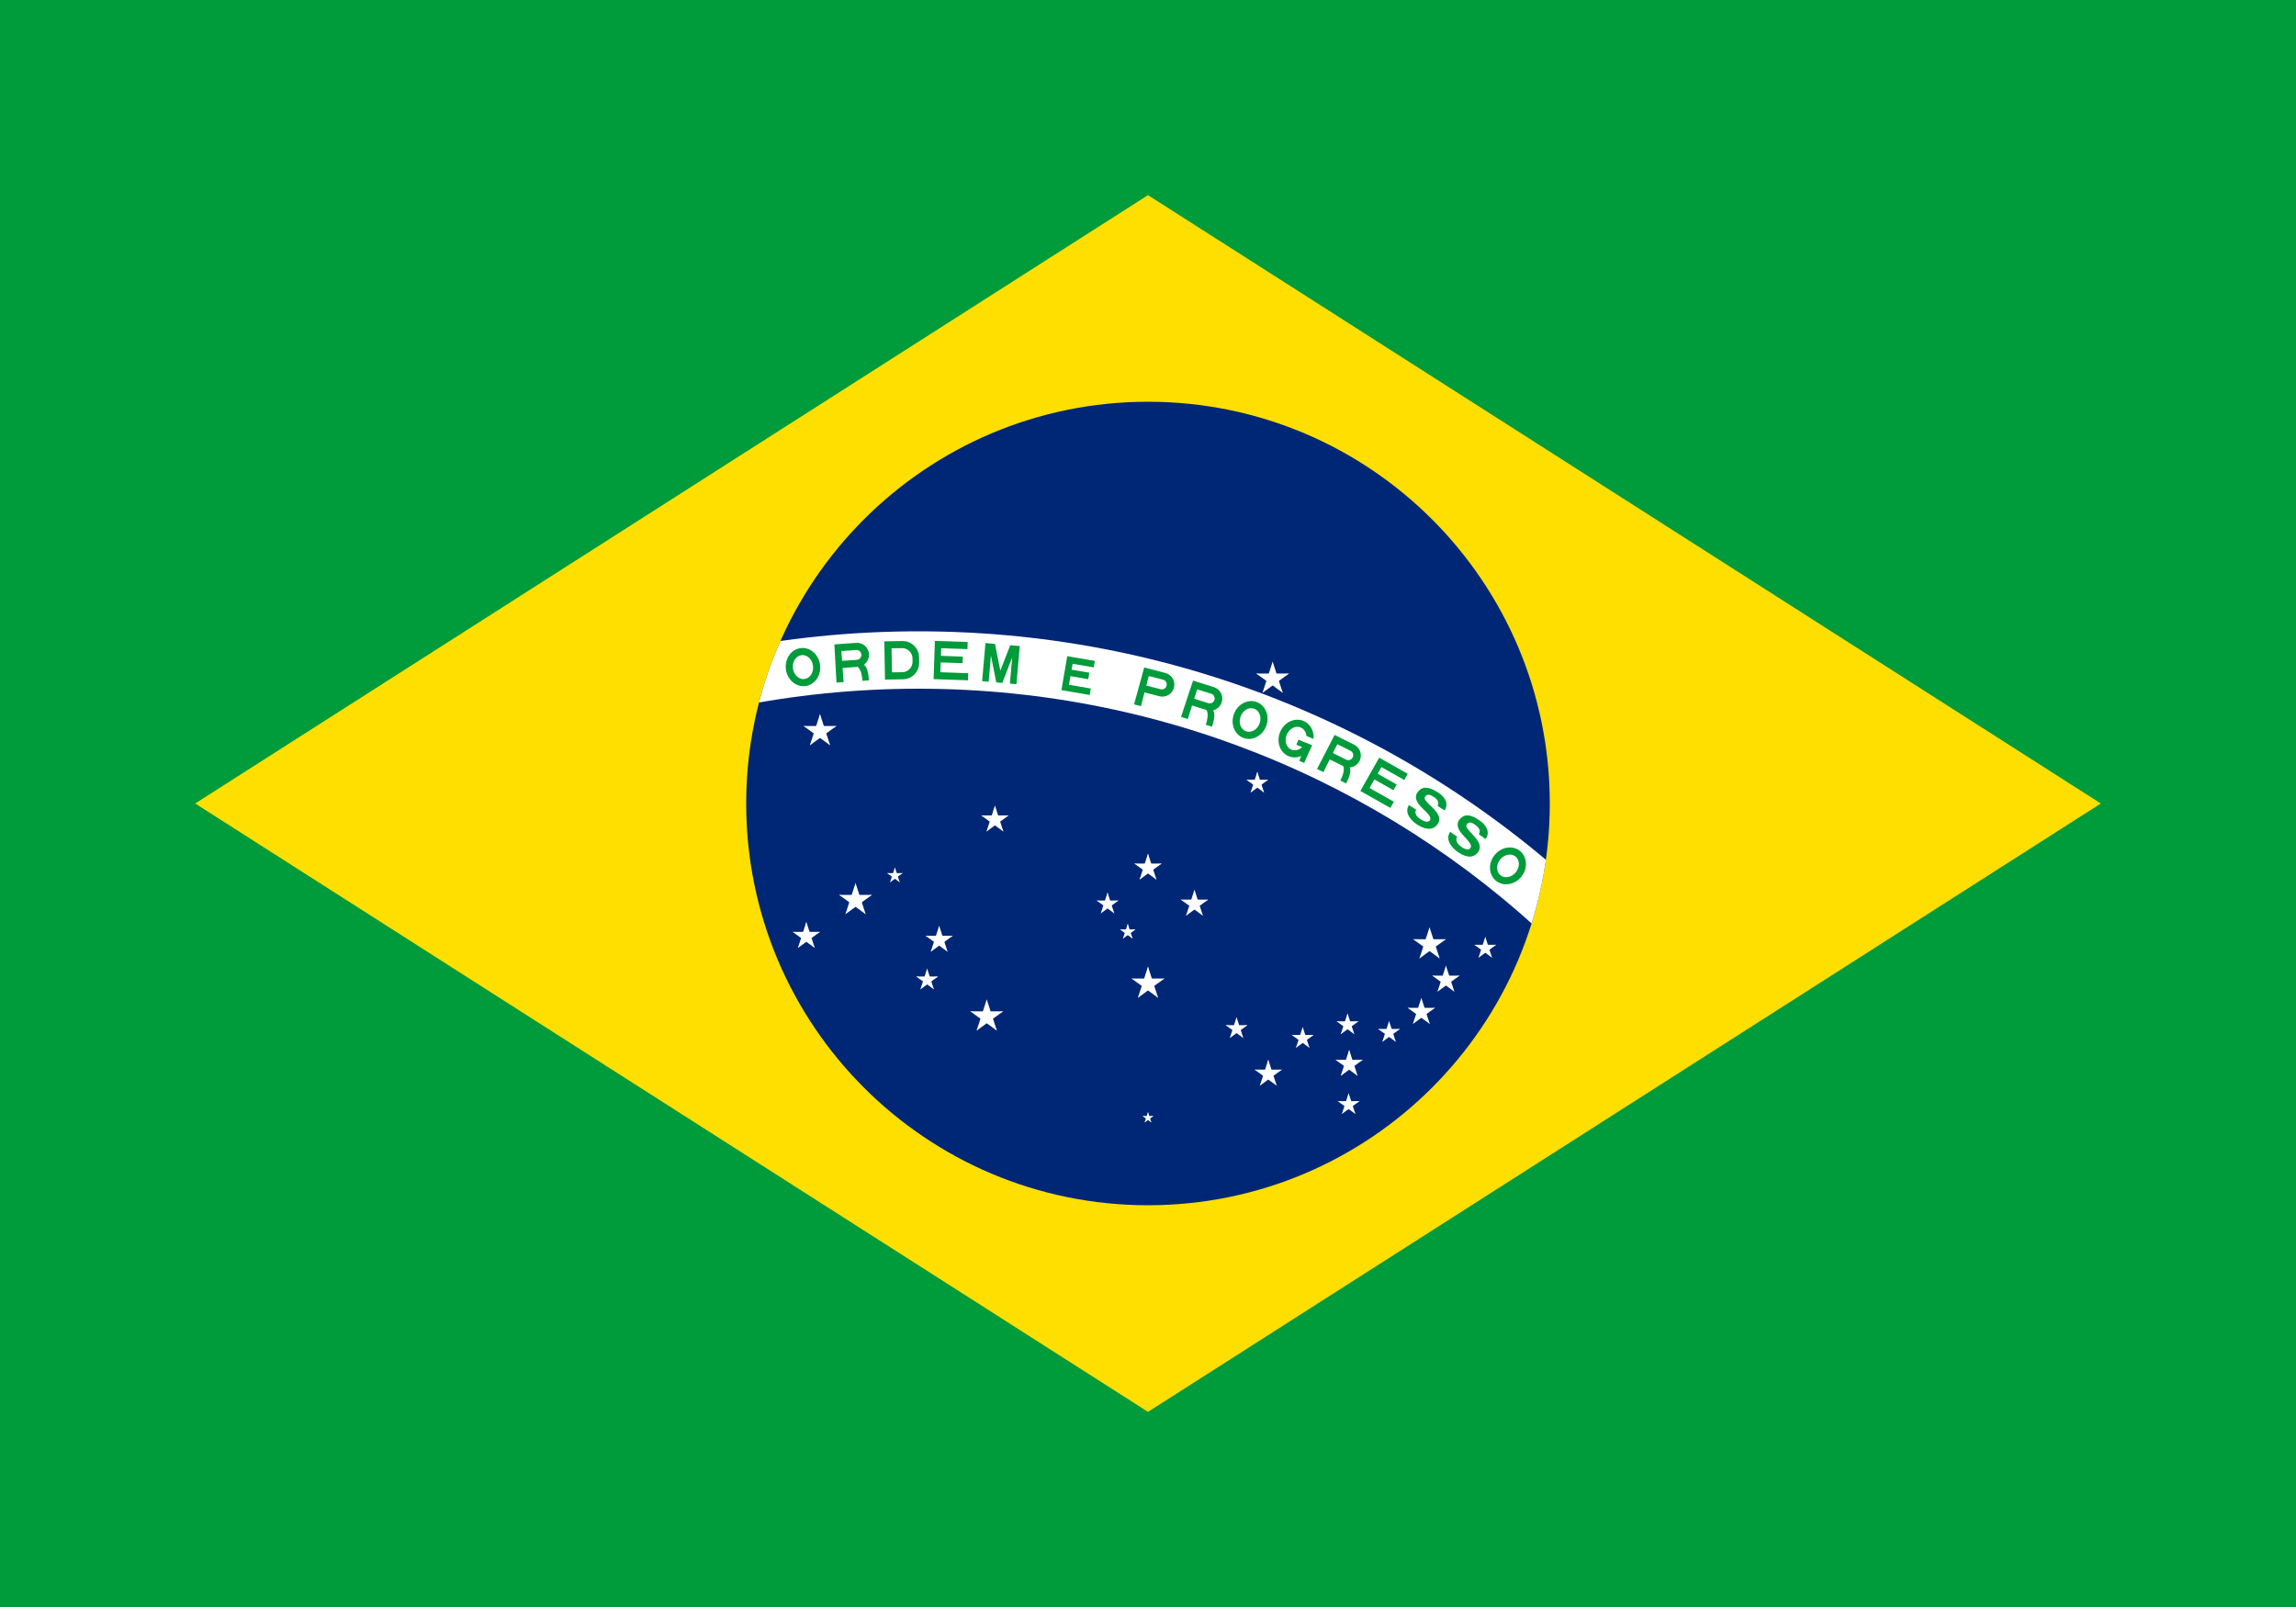
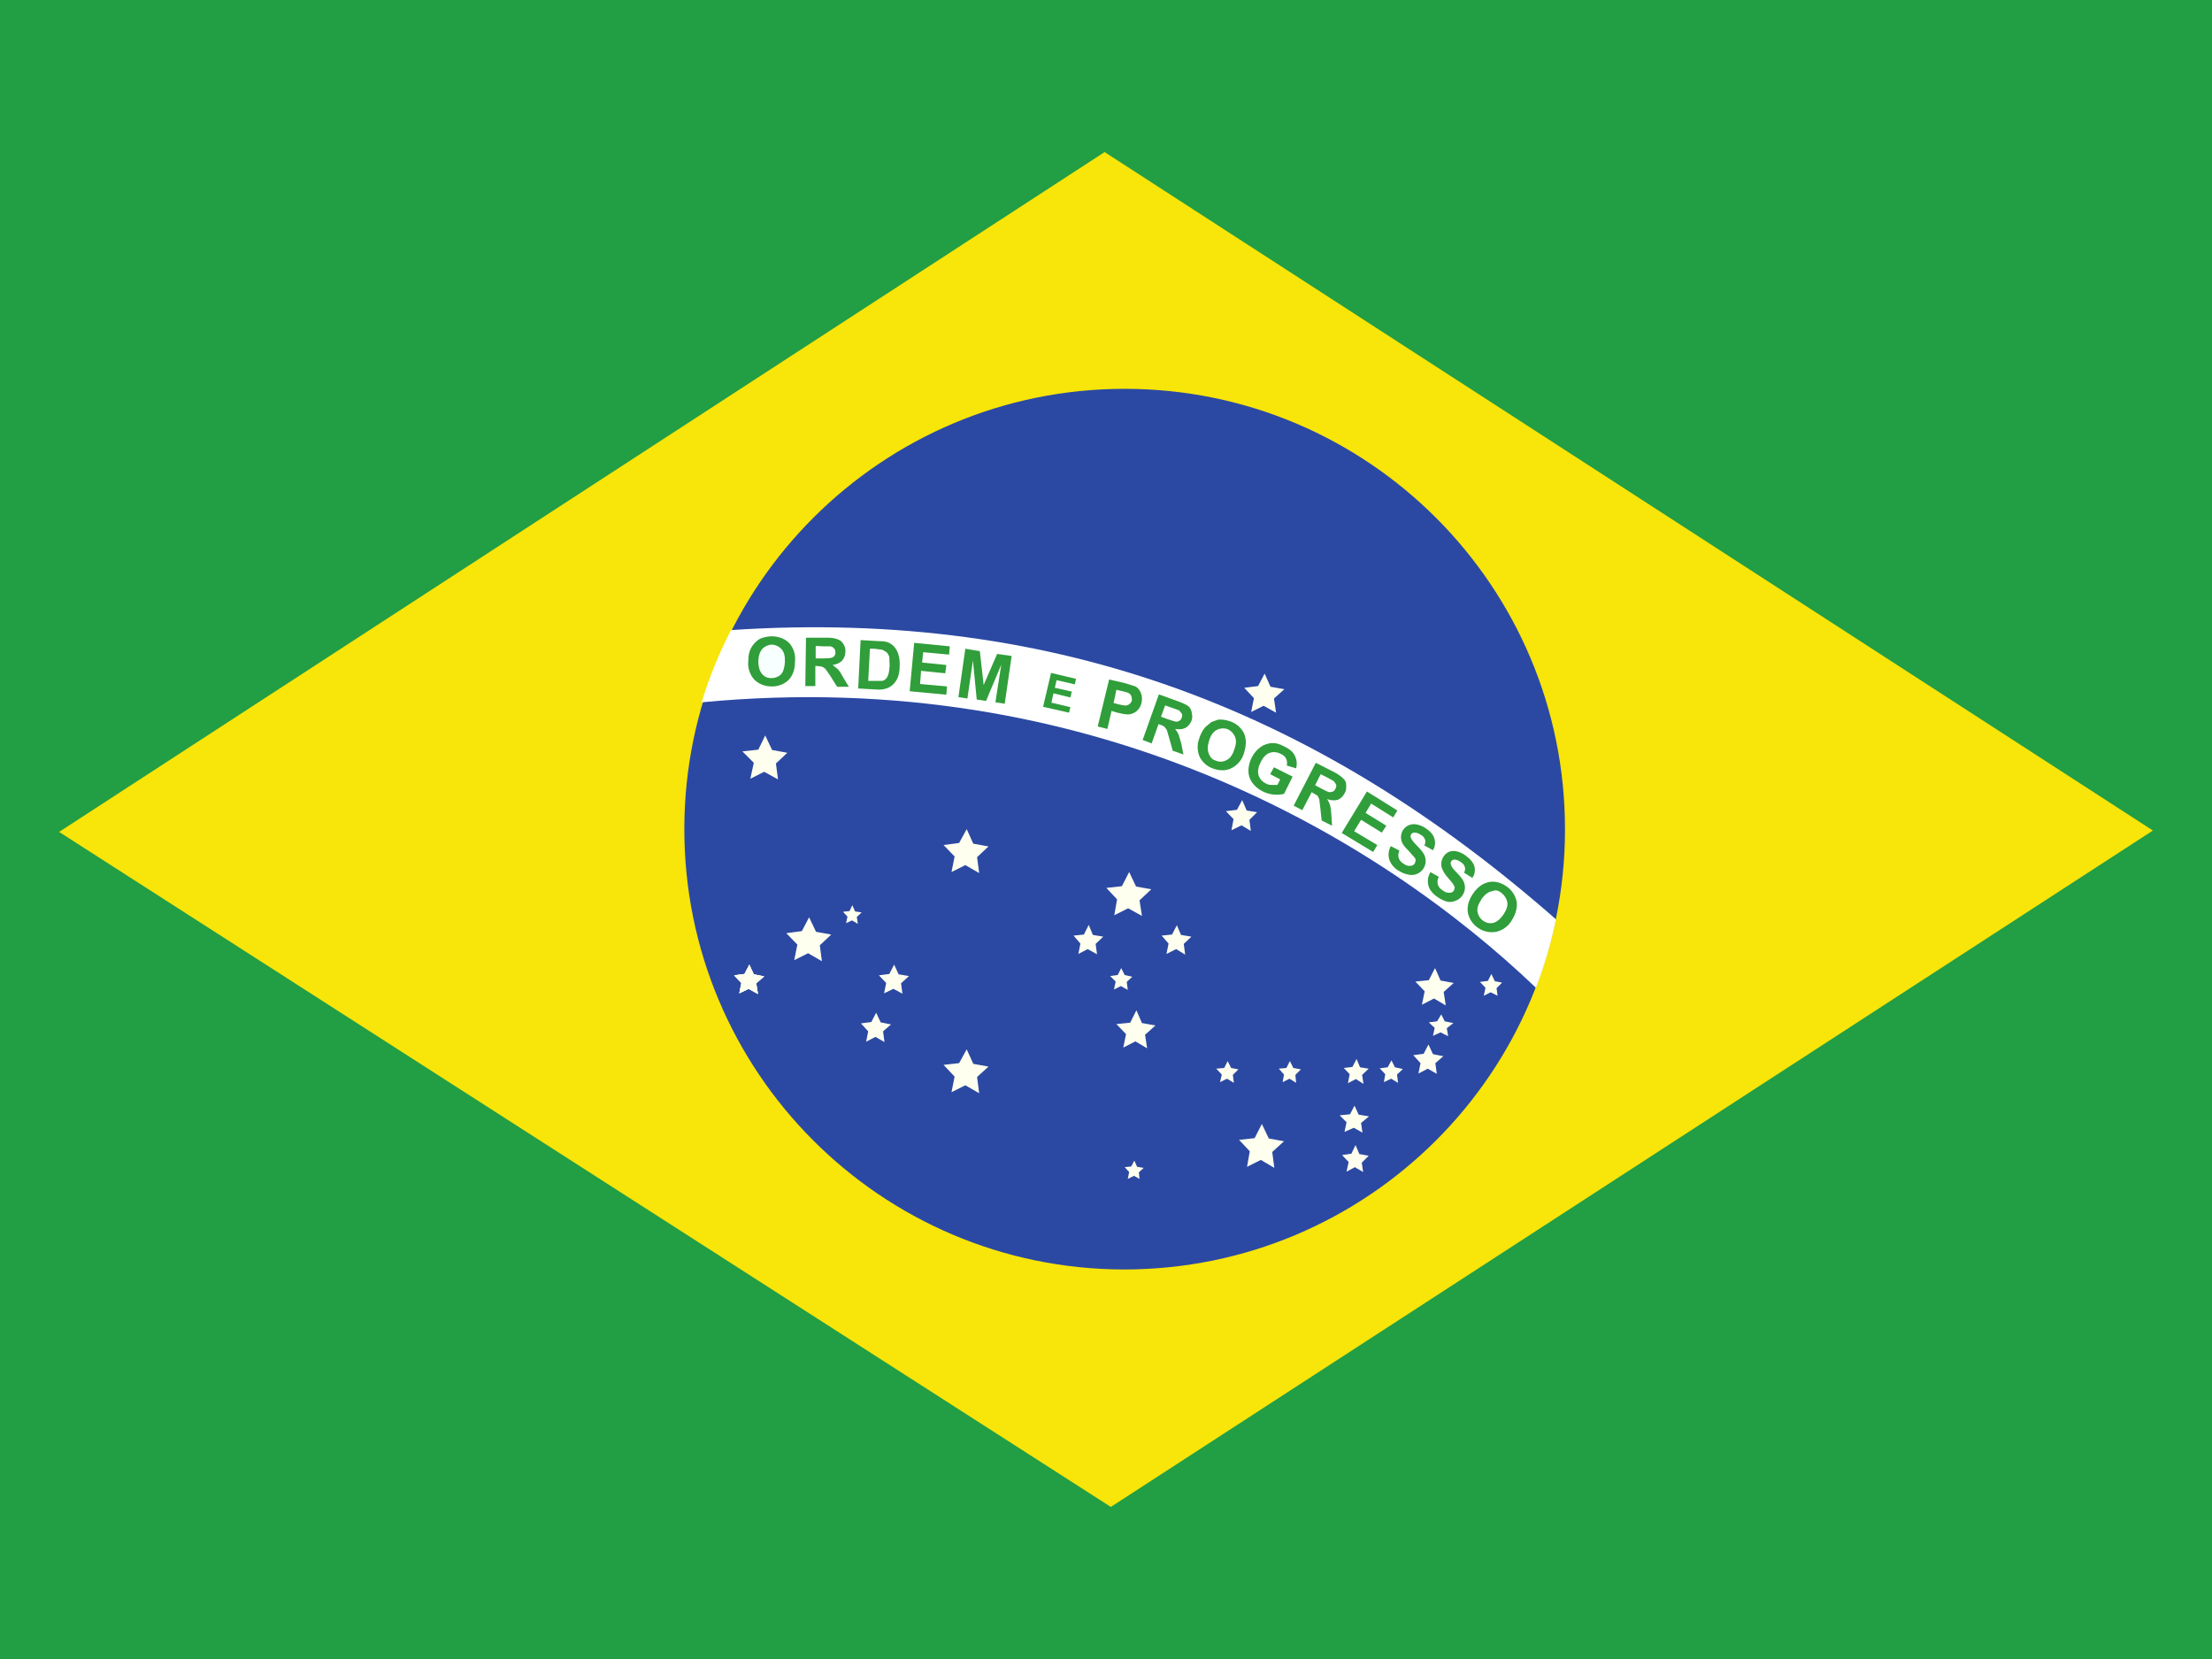
- <svg xmlns="http://www.w3.org/2000/svg" xmlns:xlink="http://www.w3.org/1999/xlink" viewBox="-2100 -1470 4200 2940">
-   <defs>
-     <path id="i" fill-rule="evenodd" d="M-31.5 0h33a30 30 0 0030-30v-10a30 30 0 00-30-30h-33zm13-13h19a19 19 0 0019-19v-6a19 19 0 00-19-19h-19z" />
-     <path id="n" d="M-15.75-22C-15.75-15-9-11.5 1-11.5s14.74-3.25 14.75-7.75c0-14.25-46.75-5.25-46.5-30.25C-30.5-71-6-70 3-70s26 4 25.75 21.25H13.5c0-7.5-7-10.25-15-10.25-7.75 0-13.25 1.25-13.25 8.5-.25 11.75 46.25 4 46.25 28.75C31.5-3.5 13.5 0 0 0c-11.5 0-31.55-4.5-31.5-22z" />
-     <path id="l" d="M-26.25 0h52.5v-12h-40.5v-16h33v-12h-33v-11H25v-12h-51.25z" />
-     <path id="k" d="M-31.5 0h12v-48l14 48h11l14-48V0h12v-70H14L0-22l-14-48h-17.5z" />
-     <path id="d" fill-rule="evenodd" d="M0 0a31.5 35 0 000-70A31.5 35 0 000 0m0-13a18.5 22 0 000-44 18.5 22 0 000 44" />
-     <path id="f" fill-rule="evenodd" d="M-31.5 0h13v-26h28a22 22 0 000-44h-40zm13-39h27a9 9 0 000-18h-27z" />
-     <path id="j" transform="translate(-31.5)" d="M0 0h63v-13H12v-18h40v-12H12v-14h48v-13H0z" />
-     <use id="q" xlink:href="#a" transform="scale(15)" />
-     <use id="s" xlink:href="#a" transform="scale(10.5)" />
-     <use id="r" xlink:href="#a" transform="scale(21)" />
-     <use id="o" xlink:href="#a" transform="scale(31.5)" />
-     <use id="p" xlink:href="#a" transform="scale(26.25)" />
-     <g id="a" fill="#fff">
-       <g id="c">
-         <path id="b" transform="rotate(18 0 -1)" d="M0-1v1h.5" />
-         <use xlink:href="#b" transform="scale(-1 1)" />
-       </g>
-       <use xlink:href="#c" transform="rotate(72)" />
-       <use xlink:href="#c" transform="rotate(-72)" />
-       <use xlink:href="#c" transform="rotate(144)" />
-       <use xlink:href="#c" transform="rotate(216)" />
+ <svg xmlns="http://www.w3.org/2000/svg" id="flag-icons-br" viewBox="0 0 640 480">
+   <g stroke-width="1pt">
+     <path fill="#229e45" fill-rule="evenodd" d="M0 0h640v480H0z" />
+     <path fill="#f8e509" fill-rule="evenodd" d="m321.4 436 301.5-195.7L319.6 44 17.1 240.7z" />
+     <path fill="#2b49a3" fill-rule="evenodd" d="M452.8 240c0 70.3-57.1 127.3-127.6 127.3A127.4 127.4 0 1 1 452.8 240" />
+     <path fill="#ffffef" fill-rule="evenodd" d="m283.3 316.3-4-2.3-4 2 .9-4.5-3.2-3.4 4.5-.5 2.2-4 1.9 4.2 4.4.8-3.3 3m86 26.3-3.9-2.3-4 2 .8-4.5-3.1-3.3 4.5-.5 2.1-4.1 2 4.2 4.4.8-3.4 3.1m-36.2-30-3.4-2-3.5 1.8.8-3.9-2.8-2.9 4-.4 1.8-3.6 1.6 3.7 3.9.7-3 2.7m87-8.5-3.4-2-3.5 1.8.8-3.9-2.7-2.8 3.9-.4 1.8-3.5 1.6 3.6 3.8.7-2.9 2.6m-87.3-22-4-2.2-4 2 .8-4.6-3.1-3.3 4.5-.5 2.1-4.1 2 4.2 4.4.8-3.4 3.2m-104.6-35-4-2.2-4 2 1-4.6-3.3-3.3 4.6-.5 2-4.1 2 4.2 4.4.8-3.3 3.1m13.3 57.2-4-2.3-4 2 .9-4.5-3.2-3.3 4.5-.6 2.1-4 2 4.2 4.4.8-3.3 3.1m132-67.3-3.6-2-3.6 1.8.8-4-2.8-3 4-.5 1.9-3.6 1.7 3.8 4 .7-3 2.7m-6.7 38.3-2.7-1.6-2.9 1.4.6-3.2-2.2-2.3 3.2-.4 1.5-2.8 1.3 3 3 .5-2.2 2.2m-142.2 50.4-2.7-1.5-2.7 1.3.6-3-2.1-2.2 3-.4 1.4-2.7 1.3 2.8 3 .6-2.3 2M419 299.8l-2.2-1.1-2.2 1 .5-2.3-1.7-1.6 2.4-.3 1.2-2 1 2 2.5.5-1.9 1.5" />
+     <path fill="#ffffef" fill-rule="evenodd" d="m219.3 287.6-2.7-1.5-2.7 1.3.6-3-2.1-2.2 3-.4 1.4-2.7 1.3 2.8 3 .6-2.3 2" />
+     <path fill="#ffffef" fill-rule="evenodd" d="m219.3 287.6-2.7-1.5-2.7 1.3.6-3-2.1-2.2 3-.4 1.4-2.7 1.3 2.8 3 .6-2.3 2m42.3 3-2.6-1.4-2.7 1.3.6-3-2.1-2.2 3-.4 1.4-2.7 1.3 2.8 3 .5-2.3 2.1m-4.8 17-2.6-1.5-2.7 1.4.6-3-2.1-2.3 3-.4 1.4-2.7 1.3 2.8 3 .6-2.3 2m87.4-22.2-2.6-1.6-2.8 1.4.6-3-2-2.3 3-.3 1.4-2.7 1.2 2.8 3 .5-2.2 2.1m-25.1 3-2.7-1.5-2.7 1.4.6-3-2-2.3 3-.3 1.4-2.8 1.2 2.9 3 .5-2.2 2.1m-68.8-5.8-1.7-1-1.7.8.4-1.9-1.3-1.4 1.9-.2.8-1.7.8 1.8 1.9.3-1.4 1.3m167.8 45.4-2.6-1.5-2.7 1.4.6-3-2.1-2.3 3-.4 1.4-2.7 1.3 2.8 3 .6-2.3 2m-20.8 6-2.2-1.4-2.3 1.2.5-2.6-1.7-1.8 2.5-.3 1.2-2.3 1 2.4 2.5.4-1.9 1.8m10.4 2.3-2-1.2-2.1 1 .4-2.3-1.6-1.7 2.3-.3 1.1-2 1 2 2.3.5-1.7 1.6m29.1-22.8-2-1-2 1 .5-2.3-1.6-1.7 2.3-.3 1-2 1 2.1 2.1.4-1.6 1.6m-38.8 41.8-2.5-1.4-2.7 1.2.6-2.8-2-2 3-.3 1.3-2.5 1.2 2.6 3 .5-2.3 1.9m.6 14.2-2.4-1.4-2.4 1.3.6-2.8-1.9-2 2.7-.4 1.2-2.5 1.1 2.6 2.7.5-2 2m-19-23.1-1.9-1.2-2 1 .4-2.2-1.5-1.7 2.2-.2 1-2 1 2 2.2.4-1.6 1.6m-17.8 2.3-2-1.2-2 1 .5-2.2-1.6-1.7 2.3-.2 1-2 1 2 2.1.4-1.6 1.6m-30.4-24.6-2-1.1-2 1 .5-2.3-1.6-1.6 2.2-.3 1-2 1 2 2.2.5-1.6 1.5m3.7 57-1.6-.9-1.8.9.4-2-1.3-1.4 1.9-.2.9-1.7.8 1.8 1.9.3-1.4 1.3m-46.2-86.6-4-2.3-4 2 .9-4.5-3.2-3.3 4.5-.6 2.2-4 1.9 4.2 4.4.8-3.3 3.1" />
+     <path fill="#fff" fill-rule="evenodd" d="M444.4 285.8a125 125 0 0 0 5.8-19.8c-67.8-59.5-143.3-90-238.7-83.7a125 125 0 0 0-8.5 20.9c113-10.8 196 39.2 241.4 82.6" />
+     <path fill="#309e3a" d="m414 252.4 2.3 1.3a3 3 0 0 0-.3 2.2 3 3 0 0 0 1.4 1.7q1 .8 2 .7.9 0 1.3-.7l.2-.9-.5-1-1.5-1.8a8 8 0 0 1-1.8-3 4 4 0 0 1 2-4.4 4 4 0 0 1 2.3-.2 7 7 0 0 1 2.6 1.2q2.1 1.5 2.6 3.2a4 4 0 0 1-.6 3.3l-2.4-1.5q.5-1 .2-1.7-.2-.8-1.2-1.4a3 3 0 0 0-1.8-.7 1 1 0 0 0-.9.5q-.3.4-.1 1 .2.8 1.6 2.2t2 2.5a4 4 0 0 1-.3 4.2 4 4 0 0 1-1.9 1.5 4 4 0 0 1-2.4.3q-1.3-.3-2.8-1.3-2.2-1.5-2.7-3.3a5 5 0 0 1 .6-4zm-11.6-7.6 2.5 1.3a3 3 0 0 0-.2 2.2 3 3 0 0 0 1.4 1.6q1.1.8 2 .6.9 0 1.3-.8l.2-.8q0-.5-.5-1l-1.6-1.8q-1.7-1.6-2-2.8a4 4 0 0 1 .4-3.1 4 4 0 0 1 1.6-1.4 4 4 0 0 1 2.2-.3 7 7 0 0 1 2.6 1q2.3 1.5 2.7 3.1a4 4 0 0 1-.4 3.4l-2.5-1.4q.5-1 .2-1.7-.4-1-1.3-1.4a3 3 0 0 0-1.9-.6 1 1 0 0 0-.8.5q-.3.4-.1 1 .3.8 1.7 2.2 1.5 1.5 2 2.4a4 4 0 0 1 0 4.2 4 4 0 0 1-1.8 1.6 4 4 0 0 1-2.4.3 8 8 0 0 1-2.9-1.1 6 6 0 0 1-2.8-3.2 5 5 0 0 1 .4-4m-14.2-3.8 7.3-12 8.8 5.5-1.2 2-6.4-4-1.6 2.7 6 3.7-1.3 2-6-3.7-2 3.3 6.7 4-1.2 2zm-20.7-17 1.1-2 5.4 2.7-2.5 5q-1.2.3-3 .2a9 9 0 0 1-3.3-1 8 8 0 0 1-3-2.6 6 6 0 0 1-1-3.5 9 9 0 0 1 1-3.7 8 8 0 0 1 2.6-3 6 6 0 0 1 3.6-1.1q1.4 0 3.2 1 2.4 1.1 3.1 2.8a5 5 0 0 1 .3 3.5l-2.7-.8a3 3 0 0 0-.2-2q-.4-.9-1.6-1.4a4 4 0 0 0-3.1-.3q-1.5.5-2.6 2.6t-.7 3.8a4 4 0 0 0 2 2.4q.8.5 1.7.5h1.8l.8-1.6zm-90.2-22.3 2-14 4.2.7 1.1 9.8 3.9-9 4.2.6-2 13.8-2.7-.4 1.7-10.9-4.4 10.5-2.7-.4-1.1-11.3-1.6 11zm-14.1-1.7 1.3-14 10.3 1-.2 2.4-7.5-.7-.3 3 7 .7-.3 2.4-7-.7-.3 3.8 7.8.7-.2 2.4z" />
+     <g stroke-opacity=".5">
+       <path fill="#309e3a" d="M216.5 191.3q0-2.2.7-3.6a7 7 0 0 1 1.4-1.9 5 5 0 0 1 1.8-1.2q1.5-.5 3-.5 3.1.1 5 2a7 7 0 0 1 1.6 5.5q0 3.3-2 5.3a7 7 0 0 1-5 1.7 7 7 0 0 1-4.8-2 7 7 0 0 1-1.7-5.3" />
+       <path fill="#f7ffff" d="M219.4 191.3q0 2.3 1 3.6t2.8 1.3a4 4 0 0 0 2.8-1.1q1-1.2 1.1-3.7.1-2.4-1-3.6a4 4 0 0 0-2.7-1.3 4 4 0 0 0-2.8 1.2q-1.1 1.2-1.2 3.6" />
    </g>
-     <g id="m">
-       <clipPath id="e">
-         <path d="M-31.5 0v-70h63V0zM0-47v12h31.5v-12z" />
-       </clipPath>
-       <use xlink:href="#d" clip-path="url(#e)" />
-       <path d="M5-35h26.5v10H5z" />
-       <path d="M21.5-35h10V0h-10z" />
+     <g stroke-opacity=".5">
+       <path fill="#309e3a" d="m233 198.5.2-14h6q2.2 0 3.2.5 1 .3 1.6 1.3c.6 1 .6 1.4.6 2.3a4 4 0 0 1-1 2.6 5 5 0 0 1-2.7 1.2l1.5 1.2q.6.6 1.5 2.3l1.7 2.8h-3.4l-2-3.2-1.4-2-.9-.6-1.4-.2h-.6v5.8z" />
+       <path fill="#fff" d="M236 190.5h2q2.1 0 2.6-.2.5-.1.8-.5.4-.6.3-1 0-.9-.4-1.2-.3-.4-1-.6h-2l-2.3-.1z" />
    </g>
-     <g id="h">
-       <use xlink:href="#f" />
-       <path d="M28 0c0-10 0-32-15-32H-6c22 0 22 22 22 32" />
+     <g stroke-opacity=".5">
+       <path fill="#309e3a" d="m249 185.2 5.2.3q1.7 0 2.6.3a5 5 0 0 1 2 1.4 6 6 0 0 1 1.2 2.4q.4 1.4.3 3.3a9 9 0 0 1-.5 3q-.6 1.5-1.7 2.4a5 5 0 0 1-2 1q-1 .3-2.5.2l-5.3-.3z" />
+       <path fill="#fff" d="m251.7 187.7-.5 9.3h3.8q.8 0 1.2-.5.5-.4.8-1.3t.4-2.6l-.1-2.5a3 3 0 0 0-.8-1.4l-1.2-.7-2.3-.3z" />
    </g>
-   </defs>
-   <rect y="-50%" x="-50%" height="100%" fill="#009b3a" width="100%" />
-   <path d="M-1743 0L0 1113 1743 0 0-1113z" fill="#fedf00" />
-   <circle r="735" fill="#002776" />
-   <clipPath id="g">
-     <circle r="735" />
-   </clipPath>
-   <path fill="#fff" d="M-2205 1470a1785 1785 0 013570 0h-105a1680 1680 0 10-3360 0z" clip-path="url(#g)" />
-   <g transform="translate(-420 1470)" fill="#009b3a">
-     <use y="-1697.5" xlink:href="#d" transform="rotate(-7)" />
-     <use y="-1697.5" xlink:href="#h" transform="rotate(-4)" />
-     <use y="-1697.5" xlink:href="#i" transform="rotate(-1)" />
-     <use y="-1697.5" xlink:href="#j" transform="rotate(2)" />
-     <use y="-1697.5" xlink:href="#k" transform="rotate(5)" />
-     <use y="-1697.5" xlink:href="#l" transform="rotate(9.75)" />
-     <use y="-1697.5" xlink:href="#f" transform="rotate(14.5)" />
-     <use y="-1697.5" xlink:href="#h" transform="rotate(17.5)" />
-     <use y="-1697.5" xlink:href="#d" transform="rotate(20.5)" />
-     <use y="-1697.5" xlink:href="#m" transform="rotate(23.5)" />
-     <use y="-1697.5" xlink:href="#h" transform="rotate(26.5)" />
-     <use y="-1697.5" xlink:href="#j" transform="rotate(29.5)" />
-     <use y="-1697.5" xlink:href="#n" transform="rotate(32.5)" />
-     <use y="-1697.5" xlink:href="#n" transform="rotate(35.5)" />
-     <use y="-1697.5" xlink:href="#d" transform="rotate(38.5)" />
+     <g stroke-opacity=".5">
+       <path fill="#309e3a" d="m317.6 210.2 3.3-13.6 4.4 1 3.2 1q1.1.6 1.6 1.9t.2 2.8q-.3 1.2-1 2a4 4 0 0 1-3 1.4q-1 0-3-.5l-1.7-.5-1.2 5.2z" />
+       <path fill="#fff" d="m323 199.6-.8 3.8 1.5.4q1.6.4 2.2.3a2 2 0 0 0 1.6-1.5q0-.7-.2-1.3a2 2 0 0 0-1-.9l-1.9-.5-1.3-.3z" />
+     </g>
+     <g stroke-opacity=".5">
+       <path fill="#309e3a" d="m330.6 214.1 4.7-13.2 5.5 2q2.2.8 3 1.4.8.7 1 1.8c.2 1.1.2 1.5 0 2.3q-.6 1.5-1.8 2.2-1.2.6-3 .3.6.7 1 1.6l.8 2.7.6 3.1-3.1-1.1-1-3.6-.7-2.4-.6-.8q-.3-.4-1.3-.7l-.5-.2-2 5.6z" />
+       <path fill="#fff" d="m336 207.4 1.9.7q2 .7 2.5.7t.9-.3q.5-.3.6-.9.3-.6 0-1.2l-.8-.9-2-.7-2-.7-1.2 3.3z" />
+     </g>
+     <g stroke-opacity=".5">
+       <path fill="#309e3a" d="M347 213.6a9 9 0 0 1 1.7-3.2l1.8-1.5 2-.7q1.5-.1 3.1.4a7 7 0 0 1 4.2 3.3q1.2 2.4.2 5.7a7 7 0 0 1-3.4 4.5q-2.3 1.3-5.2.4a7 7 0 0 1-4.2-3.3 7 7 0 0 1-.2-5.6" />
+       <path fill="#fff" d="M349.8 214.4q-.7 2.3 0 3.8c.7 1.5 1.2 1.6 2.3 2q1.5.5 3-.4 1.4-.8 2.1-3.2.8-2.2 0-3.7a4 4 0 0 0-2.2-2 4 4 0 0 0-3 .3q-1.5.8-2.2 3.2" />
+     </g>
+     <g stroke-opacity=".5">
+       <path fill="#309e3a" d="m374.3 233.1 6.4-12.4 5.3 2.7a10 10 0 0 1 2.7 1.9q.8.7.8 1.9c0 1.2 0 1.5-.4 2.2a4 4 0 0 1-2 2q-1.5.4-3.1-.2.6 1 .8 1.7.3.9.4 2.8l.2 3.2-3-1.5-.4-3.7-.3-2.5-.5-1-1.2-.7-.5-.3-2.7 5.2z" />
+       <path fill="#fff" d="m380.5 227.2 1.9 1q1.8 1 2.3 1t1-.2q.4-.2.7-.8t.2-1.2l-.7-1-1.8-1-2-1z" />
+     </g>
+     <g stroke-opacity=".5">
+       <path fill="#309e3a" d="M426.1 258.7a9 9 0 0 1 2.5-2.6 7 7 0 0 1 2.2-.9 6 6 0 0 1 2.2 0q1.5.3 2.8 1.2a7 7 0 0 1 3 4.4q.4 2.6-1.4 5.5a7 7 0 0 1-4.5 3.3 7 7 0 0 1-5.2-1.1 7 7 0 0 1-3-4.4q-.4-2.7 1.4-5.4" />
+       <path fill="#fff" d="M428.6 260.3q-1.4 2-1.1 3.6a4 4 0 0 0 1.6 2.5q1.5 1 3 .6t2.9-2.4q1.4-2.1 1.1-3.6t-1.6-2.6c-1.4-1.1-2-.8-3-.5q-1.5.3-3 2.4z" />
+     </g>
+     <path fill="#309e3a" d="m301.8 204.5 2.3-9.8 7.2 1.7-.3 1.6-5.3-1.2-.5 2.2 4.9 1.1-.4 1.7-4.9-1.2-.6 2.7 5.5 1.3-.4 1.6z" />
  </g>
-   <use y="-132" x="-600" xlink:href="#o" />
-   <use y="177" x="-535" xlink:href="#o" />
-   <use y="243" x="-625" xlink:href="#p" />
-   <use y="132" x="-463" xlink:href="#q" />
-   <use y="250" x="-382" xlink:href="#p" />
-   <use y="323" x="-404" xlink:href="#r" />
-   <use y="-228" x="228" xlink:href="#o" />
-   <use y="258" x="515" xlink:href="#o" />
-   <use y="265" x="617" xlink:href="#r" />
-   <use y="323" x="545" xlink:href="#p" />
-   <use y="477" x="368" xlink:href="#p" />
-   <use y="551" x="367" xlink:href="#r" />
-   <use y="419" x="441" xlink:href="#r" />
-   <use y="382" x="500" xlink:href="#p" />
-   <use y="405" x="365" xlink:href="#r" />
-   <use y="30" x="-280" xlink:href="#p" />
-   <use y="-37" x="200" xlink:href="#r" />
-   <use y="330" xlink:href="#o" />
-   <use y="184" x="85" xlink:href="#p" />
-   <use y="118" xlink:href="#p" />
-   <use y="184" x="-74" xlink:href="#r" />
-   <use y="235" x="-37" xlink:href="#q" />
-   <use y="495" x="220" xlink:href="#p" />
-   <use y="430" x="283" xlink:href="#r" />
-   <use y="412" x="162" xlink:href="#r" />
-   <use y="390" x="-295" xlink:href="#o" />
-   <use y="575" xlink:href="#s" />
</svg>
